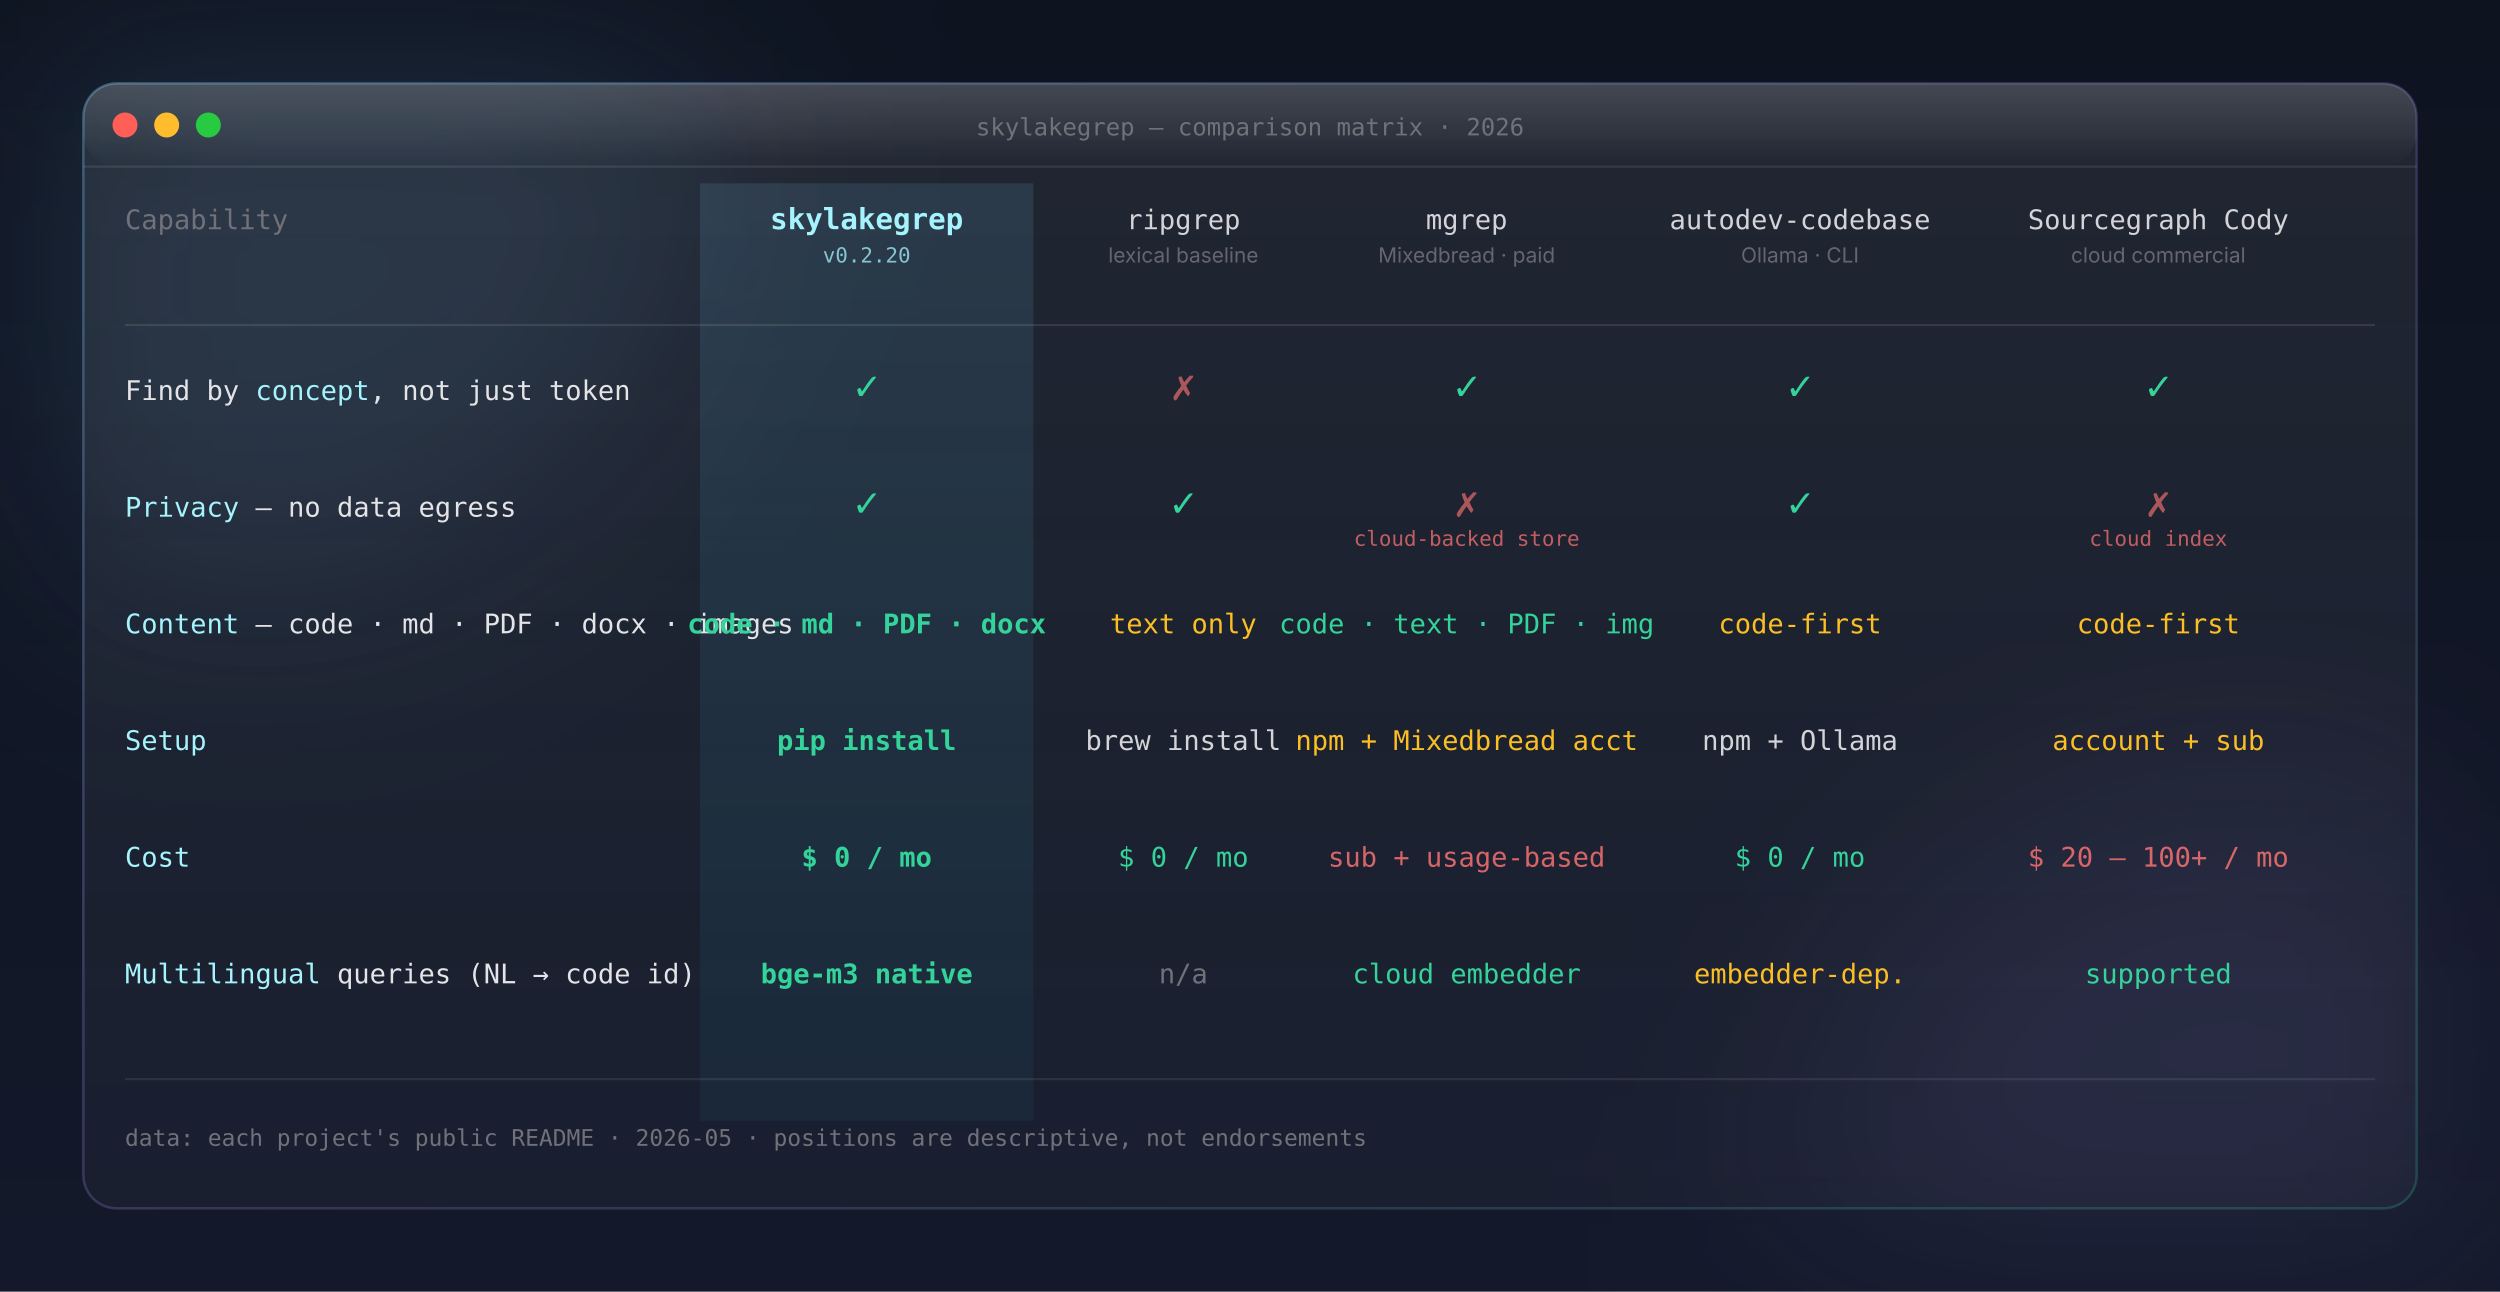
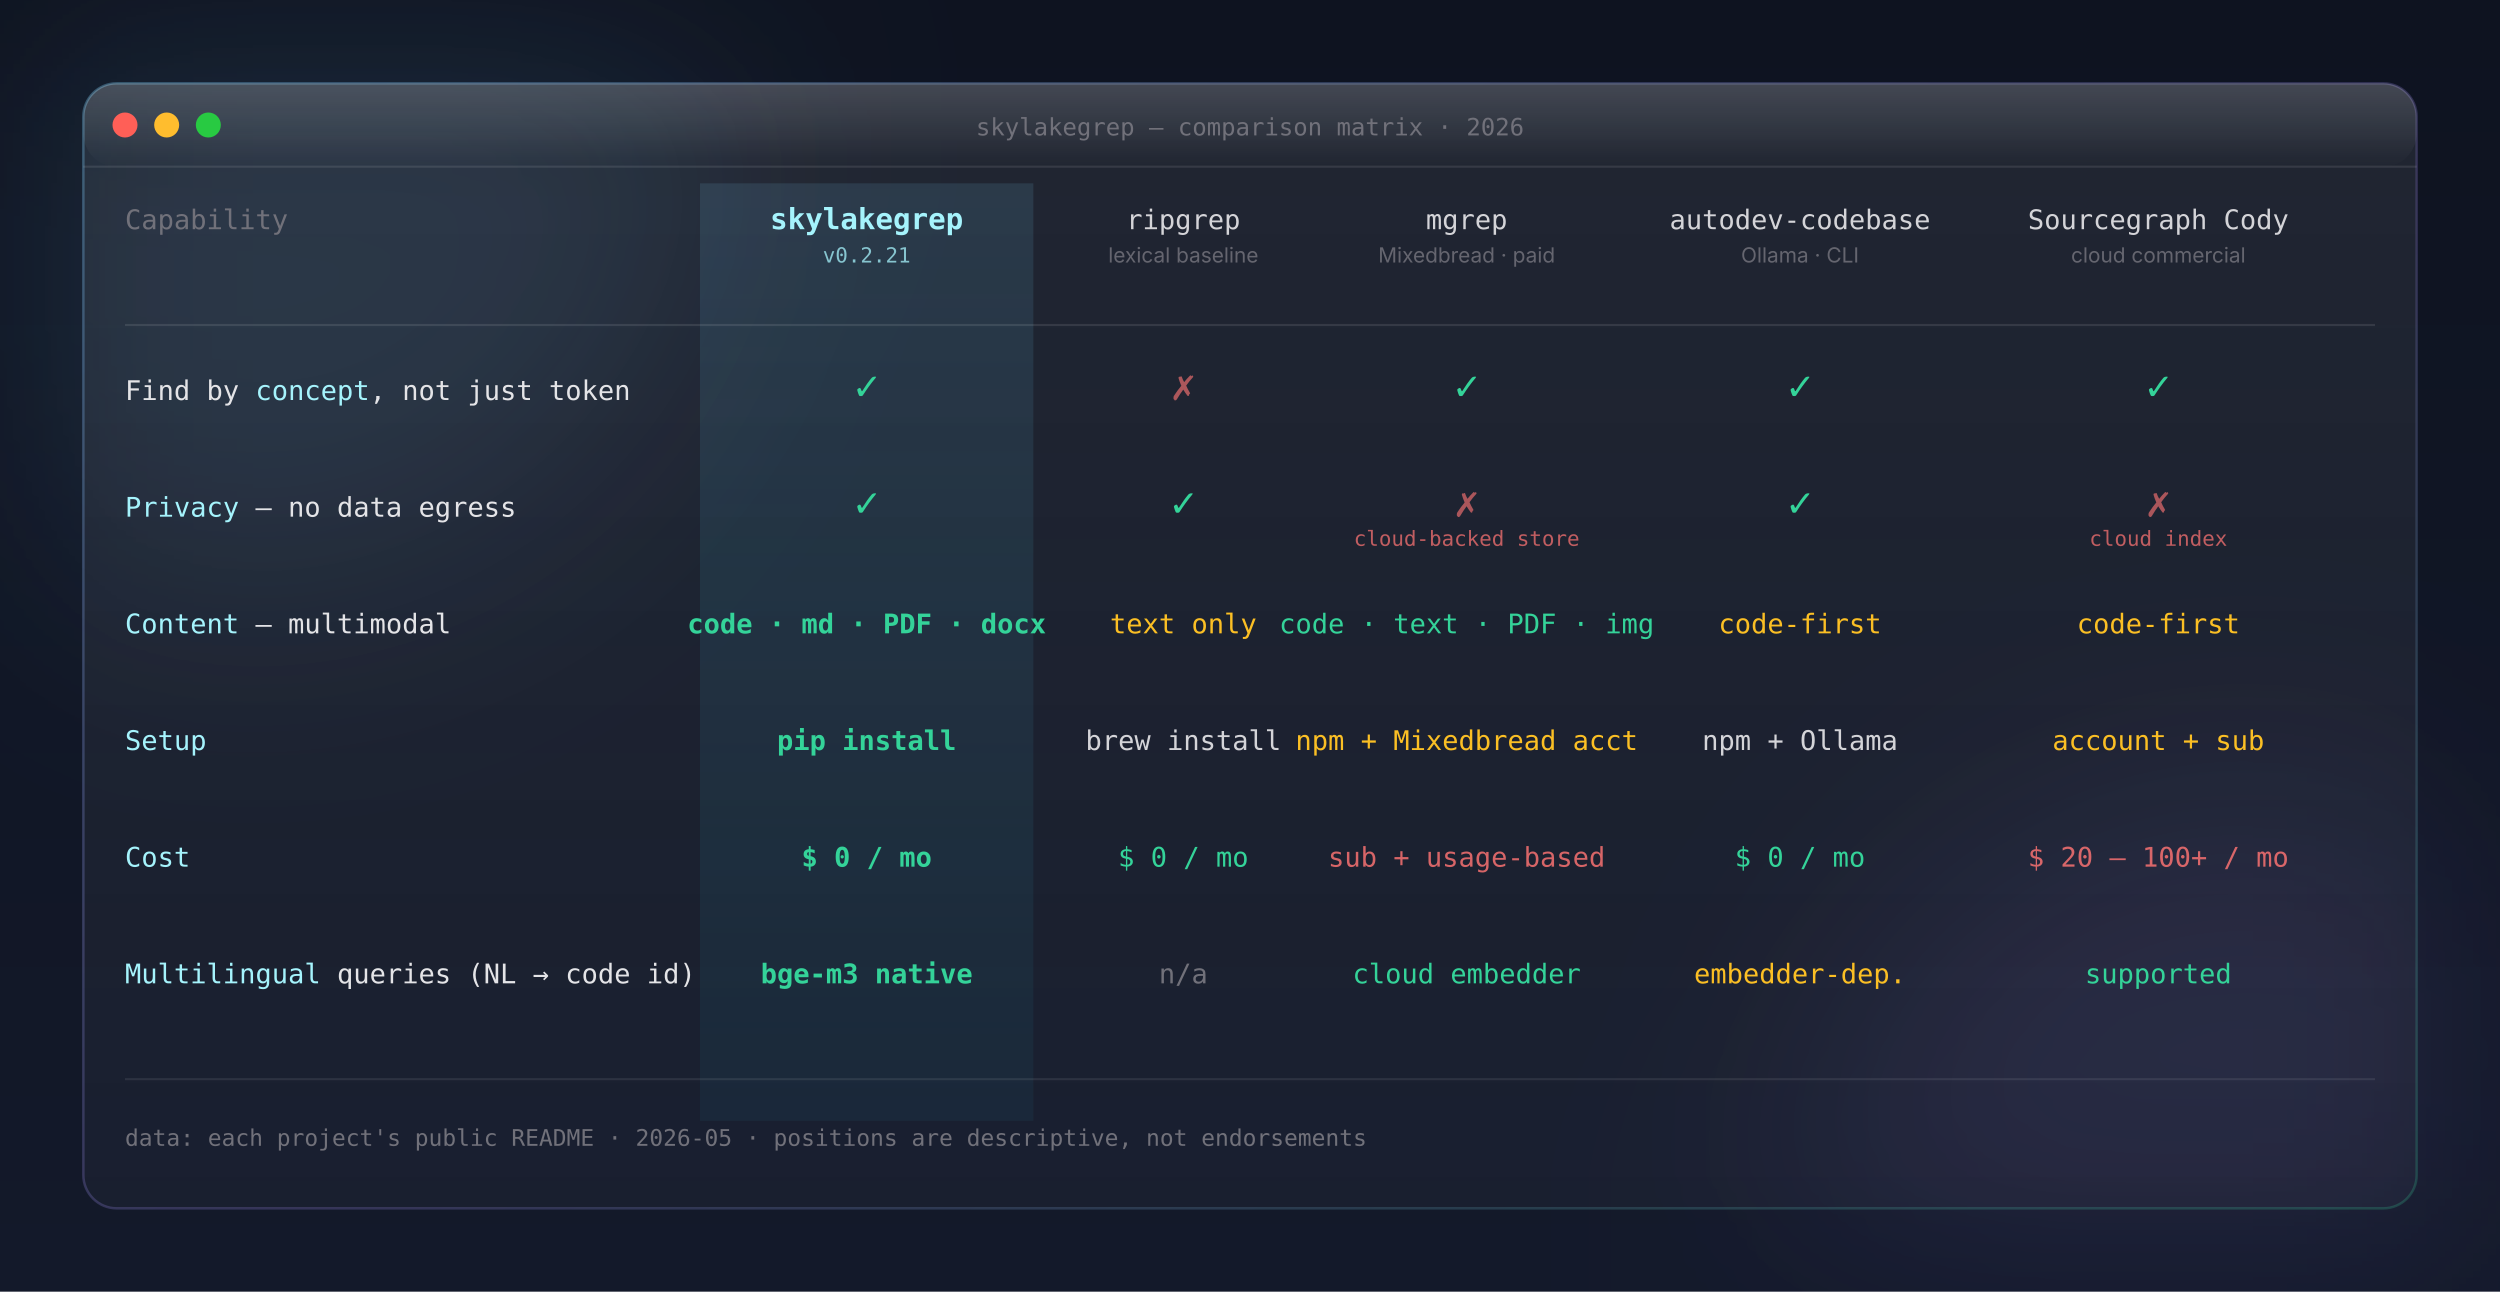
<svg xmlns="http://www.w3.org/2000/svg" viewBox="0 0 1200 620" role="img" aria-labelledby="cmp-title cmp-desc" font-family="Inter, ui-sans-serif, -apple-system, 'Segoe UI', Roboto, system-ui, sans-serif">
  <defs>
    <linearGradient id="cm-bg" x1="0" y1="0" x2="0" y2="1">
      <stop offset="0%" stop-color="#0e1320" />
      <stop offset="100%" stop-color="#13192a" />
    </linearGradient>
    <linearGradient id="cm-card" x1="0" y1="0" x2="0" y2="1">
      <stop offset="0%" stop-color="rgba(255,255,255,0.075)" />
      <stop offset="100%" stop-color="rgba(255,255,255,0.028)" />
    </linearGradient>
    <linearGradient id="cm-stroke" x1="0" y1="0" x2="1" y2="1">
      <stop offset="0%" stop-color="rgba(125,211,252,0.32)" />
      <stop offset="55%" stop-color="rgba(167,139,250,0.22)" />
      <stop offset="100%" stop-color="rgba(52,211,153,0.22)" />
    </linearGradient>
    <linearGradient id="cm-self-col" x1="0" y1="0" x2="0" y2="1">
      <stop offset="0%" stop-color="rgba(125,211,252,0.12)" />
      <stop offset="100%" stop-color="rgba(34,211,238,0.05)" />
    </linearGradient>
    <linearGradient id="cm-gleam" x1="0" y1="0" x2="0" y2="1">
      <stop offset="0%" stop-color="rgba(255,255,255,0.16)" />
      <stop offset="100%" stop-color="rgba(255,255,255,0)" />
    </linearGradient>
    <filter id="cm-orb-blur" x="-25%" y="-25%" width="150%" height="150%">
      <feGaussianBlur stdDeviation="60" />
    </filter>
  </defs>
  <rect width="1200" height="620" fill="url(#cm-bg)" />
  <g filter="url(#cm-orb-blur)" opacity="0.7">
    <circle cx="120" cy="60" r="220" fill="rgba(125,211,252,0.16)" />
    <circle cx="1080" cy="600" r="220" fill="rgba(167,139,250,0.14)" />
  </g>
  <g transform="translate(40 40)">
    <rect width="1120" height="540" rx="16" fill="url(#cm-card)" stroke="url(#cm-stroke)" stroke-width="1.2" />
    <rect width="1120" height="40" rx="16" fill="url(#cm-gleam)" />
    <line x1="0" y1="40" x2="1120" y2="40" stroke="rgba(255,255,255,0.10)" stroke-width="1" />
    <g transform="translate(20 20)">
      <circle cx="0" cy="0" r="6" fill="#ff5f57" />
      <circle cx="20" cy="0" r="6" fill="#ffbd2e" />
      <circle cx="40" cy="0" r="6" fill="#28ca42" />
    </g>
    <text x="560" y="25" text-anchor="middle" font-size="11.5" fill="#71717a" font-family="ui-monospace, Menlo, Consolas, monospace">skylakegrep — comparison matrix · 2026</text>
    <g transform="translate(0 70)">
      <rect x="296" y="-22" width="160" height="450" fill="url(#cm-self-col)" />
      <text x="20" y="0" font-size="13" fill="#71717a" font-family="ui-monospace, Menlo, Consolas, monospace">Capability</text>
      <text x="376" y="0" text-anchor="middle" font-size="14" fill="#a5f3fc" font-weight="700" font-family="ui-monospace, Menlo, Consolas, monospace">skylakegrep</text>
-       <text x="376" y="16" text-anchor="middle" font-size="10" fill="#a5f3fc" opacity="0.75" font-family="ui-monospace, Menlo, Consolas, monospace">v0.2.20</text>
+       <text x="376" y="16" text-anchor="middle" font-size="10" fill="#a5f3fc" opacity="0.75" font-family="ui-monospace, Menlo, Consolas, monospace">v0.2.21</text>
      <text x="528" y="0" text-anchor="middle" font-size="13" fill="#d4d4d8" font-family="ui-monospace, Menlo, Consolas, monospace">ripgrep</text>
      <text x="528" y="16" text-anchor="middle" font-size="10" fill="#71717a" opacity="0.85">lexical baseline</text>
      <text x="664" y="0" text-anchor="middle" font-size="13" fill="#d4d4d8" font-family="ui-monospace, Menlo, Consolas, monospace">mgrep</text>
      <text x="664" y="16" text-anchor="middle" font-size="10" fill="#71717a" opacity="0.85">Mixedbread · paid</text>
      <text x="824" y="0" text-anchor="middle" font-size="13" fill="#d4d4d8" font-family="ui-monospace, Menlo, Consolas, monospace">autodev-codebase</text>
      <text x="824" y="16" text-anchor="middle" font-size="10" fill="#71717a" opacity="0.85">Ollama · CLI</text>
      <text x="996" y="0" text-anchor="middle" font-size="13" fill="#d4d4d8" font-family="ui-monospace, Menlo, Consolas, monospace">Sourcegraph Cody</text>
      <text x="996" y="16" text-anchor="middle" font-size="10" fill="#71717a" opacity="0.85">cloud commercial</text>
    </g>
    <line x1="20" y1="116" x2="1100" y2="116" stroke="rgba(255,255,255,0.10)" stroke-width="1" />
    <g transform="translate(0 152)" font-family="ui-monospace, Menlo, Consolas, monospace">
      <text x="20" y="0" font-size="13" fill="#e4e4e7">Find by <tspan fill="#a5f3fc">concept</tspan>, not just token</text>
      <text x="376" y="0" text-anchor="middle" font-size="20" fill="#34d399" font-weight="700">✓</text>
      <text x="528" y="0" text-anchor="middle" font-size="20" fill="#f87171" opacity="0.65" font-weight="700">✗</text>
      <text x="664" y="0" text-anchor="middle" font-size="20" fill="#34d399" font-weight="700">✓</text>
      <text x="824" y="0" text-anchor="middle" font-size="20" fill="#34d399" font-weight="700">✓</text>
      <text x="996" y="0" text-anchor="middle" font-size="20" fill="#34d399" font-weight="700">✓</text>
    </g>
    <g transform="translate(0 208)" font-family="ui-monospace, Menlo, Consolas, monospace">
      <text x="20" y="0" font-size="13" fill="#e4e4e7">
        <tspan fill="#a5f3fc">Privacy</tspan> — no data egress</text>
      <text x="376" y="0" text-anchor="middle" font-size="20" fill="#34d399" font-weight="700">✓</text>
      <text x="528" y="0" text-anchor="middle" font-size="20" fill="#34d399" font-weight="700">✓</text>
      <text x="664" y="0" text-anchor="middle" font-size="20" fill="#f87171" opacity="0.65" font-weight="700">✗</text>
      <text x="824" y="0" text-anchor="middle" font-size="20" fill="#34d399" font-weight="700">✓</text>
      <text x="996" y="0" text-anchor="middle" font-size="20" fill="#f87171" opacity="0.65" font-weight="700">✗</text>
    </g>
    <text x="664" y="222" text-anchor="middle" font-size="10" fill="#f87171" opacity="0.75" font-family="ui-monospace, Menlo, Consolas, monospace">cloud-backed store</text>
    <text x="996" y="222" text-anchor="middle" font-size="10" fill="#f87171" opacity="0.75" font-family="ui-monospace, Menlo, Consolas, monospace">cloud index</text>
    <g transform="translate(0 264)" font-family="ui-monospace, Menlo, Consolas, monospace">
      <text x="20" y="0" font-size="13" fill="#e4e4e7">
-         <tspan fill="#a5f3fc">Content</tspan> — code · md · PDF · docx · images</text>
+         <tspan fill="#a5f3fc">Content</tspan> — multimodal</text>
      <text x="376" y="0" text-anchor="middle" font-size="13" fill="#34d399" font-weight="700">code · md · PDF · docx</text>
      <text x="528" y="0" text-anchor="middle" font-size="13" fill="#fbbf24">text only</text>
      <text x="664" y="0" text-anchor="middle" font-size="13" fill="#34d399">code · text · PDF · img</text>
      <text x="824" y="0" text-anchor="middle" font-size="13" fill="#fbbf24">code-first</text>
      <text x="996" y="0" text-anchor="middle" font-size="13" fill="#fbbf24">code-first</text>
    </g>
    <g transform="translate(0 320)" font-family="ui-monospace, Menlo, Consolas, monospace">
      <text x="20" y="0" font-size="13" fill="#e4e4e7">
        <tspan fill="#a5f3fc">Setup</tspan>
      </text>
      <text x="376" y="0" text-anchor="middle" font-size="13" fill="#34d399" font-weight="700">pip install</text>
      <text x="528" y="0" text-anchor="middle" font-size="13" fill="#d4d4d8">brew install</text>
      <text x="664" y="0" text-anchor="middle" font-size="13" fill="#fbbf24">npm + Mixedbread acct</text>
      <text x="824" y="0" text-anchor="middle" font-size="13" fill="#d4d4d8">npm + Ollama</text>
      <text x="996" y="0" text-anchor="middle" font-size="13" fill="#fbbf24">account + sub</text>
    </g>
    <g transform="translate(0 376)" font-family="ui-monospace, Menlo, Consolas, monospace">
      <text x="20" y="0" font-size="13" fill="#e4e4e7">
        <tspan fill="#a5f3fc">Cost</tspan>
      </text>
      <text x="376" y="0" text-anchor="middle" font-size="13" fill="#34d399" font-weight="700">$ 0 / mo</text>
      <text x="528" y="0" text-anchor="middle" font-size="13" fill="#34d399">$ 0 / mo</text>
      <text x="664" y="0" text-anchor="middle" font-size="13" fill="#f87171" opacity="0.85">sub + usage-based</text>
      <text x="824" y="0" text-anchor="middle" font-size="13" fill="#34d399">$ 0 / mo</text>
      <text x="996" y="0" text-anchor="middle" font-size="13" fill="#f87171" opacity="0.85">$ 20 – 100+ / mo</text>
    </g>
    <g transform="translate(0 432)" font-family="ui-monospace, Menlo, Consolas, monospace">
      <text x="20" y="0" font-size="13" fill="#e4e4e7">
        <tspan fill="#a5f3fc">Multilingual</tspan> queries (NL → code id)</text>
      <text x="376" y="0" text-anchor="middle" font-size="13" fill="#34d399" font-weight="700">bge-m3 native</text>
      <text x="528" y="0" text-anchor="middle" font-size="13" fill="#71717a">n/a</text>
      <text x="664" y="0" text-anchor="middle" font-size="13" fill="#34d399">cloud embedder</text>
      <text x="824" y="0" text-anchor="middle" font-size="13" fill="#fbbf24">embedder-dep.</text>
      <text x="996" y="0" text-anchor="middle" font-size="13" fill="#34d399">supported</text>
    </g>
    <line x1="20" y1="478" x2="1100" y2="478" stroke="rgba(255,255,255,0.085)" stroke-width="1" />
    <text x="20" y="510" font-size="11" fill="#71717a" font-family="ui-monospace, Menlo, Consolas, monospace">data: each project's public README · 2026-05 · positions are descriptive, not endorsements</text>
  </g>
</svg>
